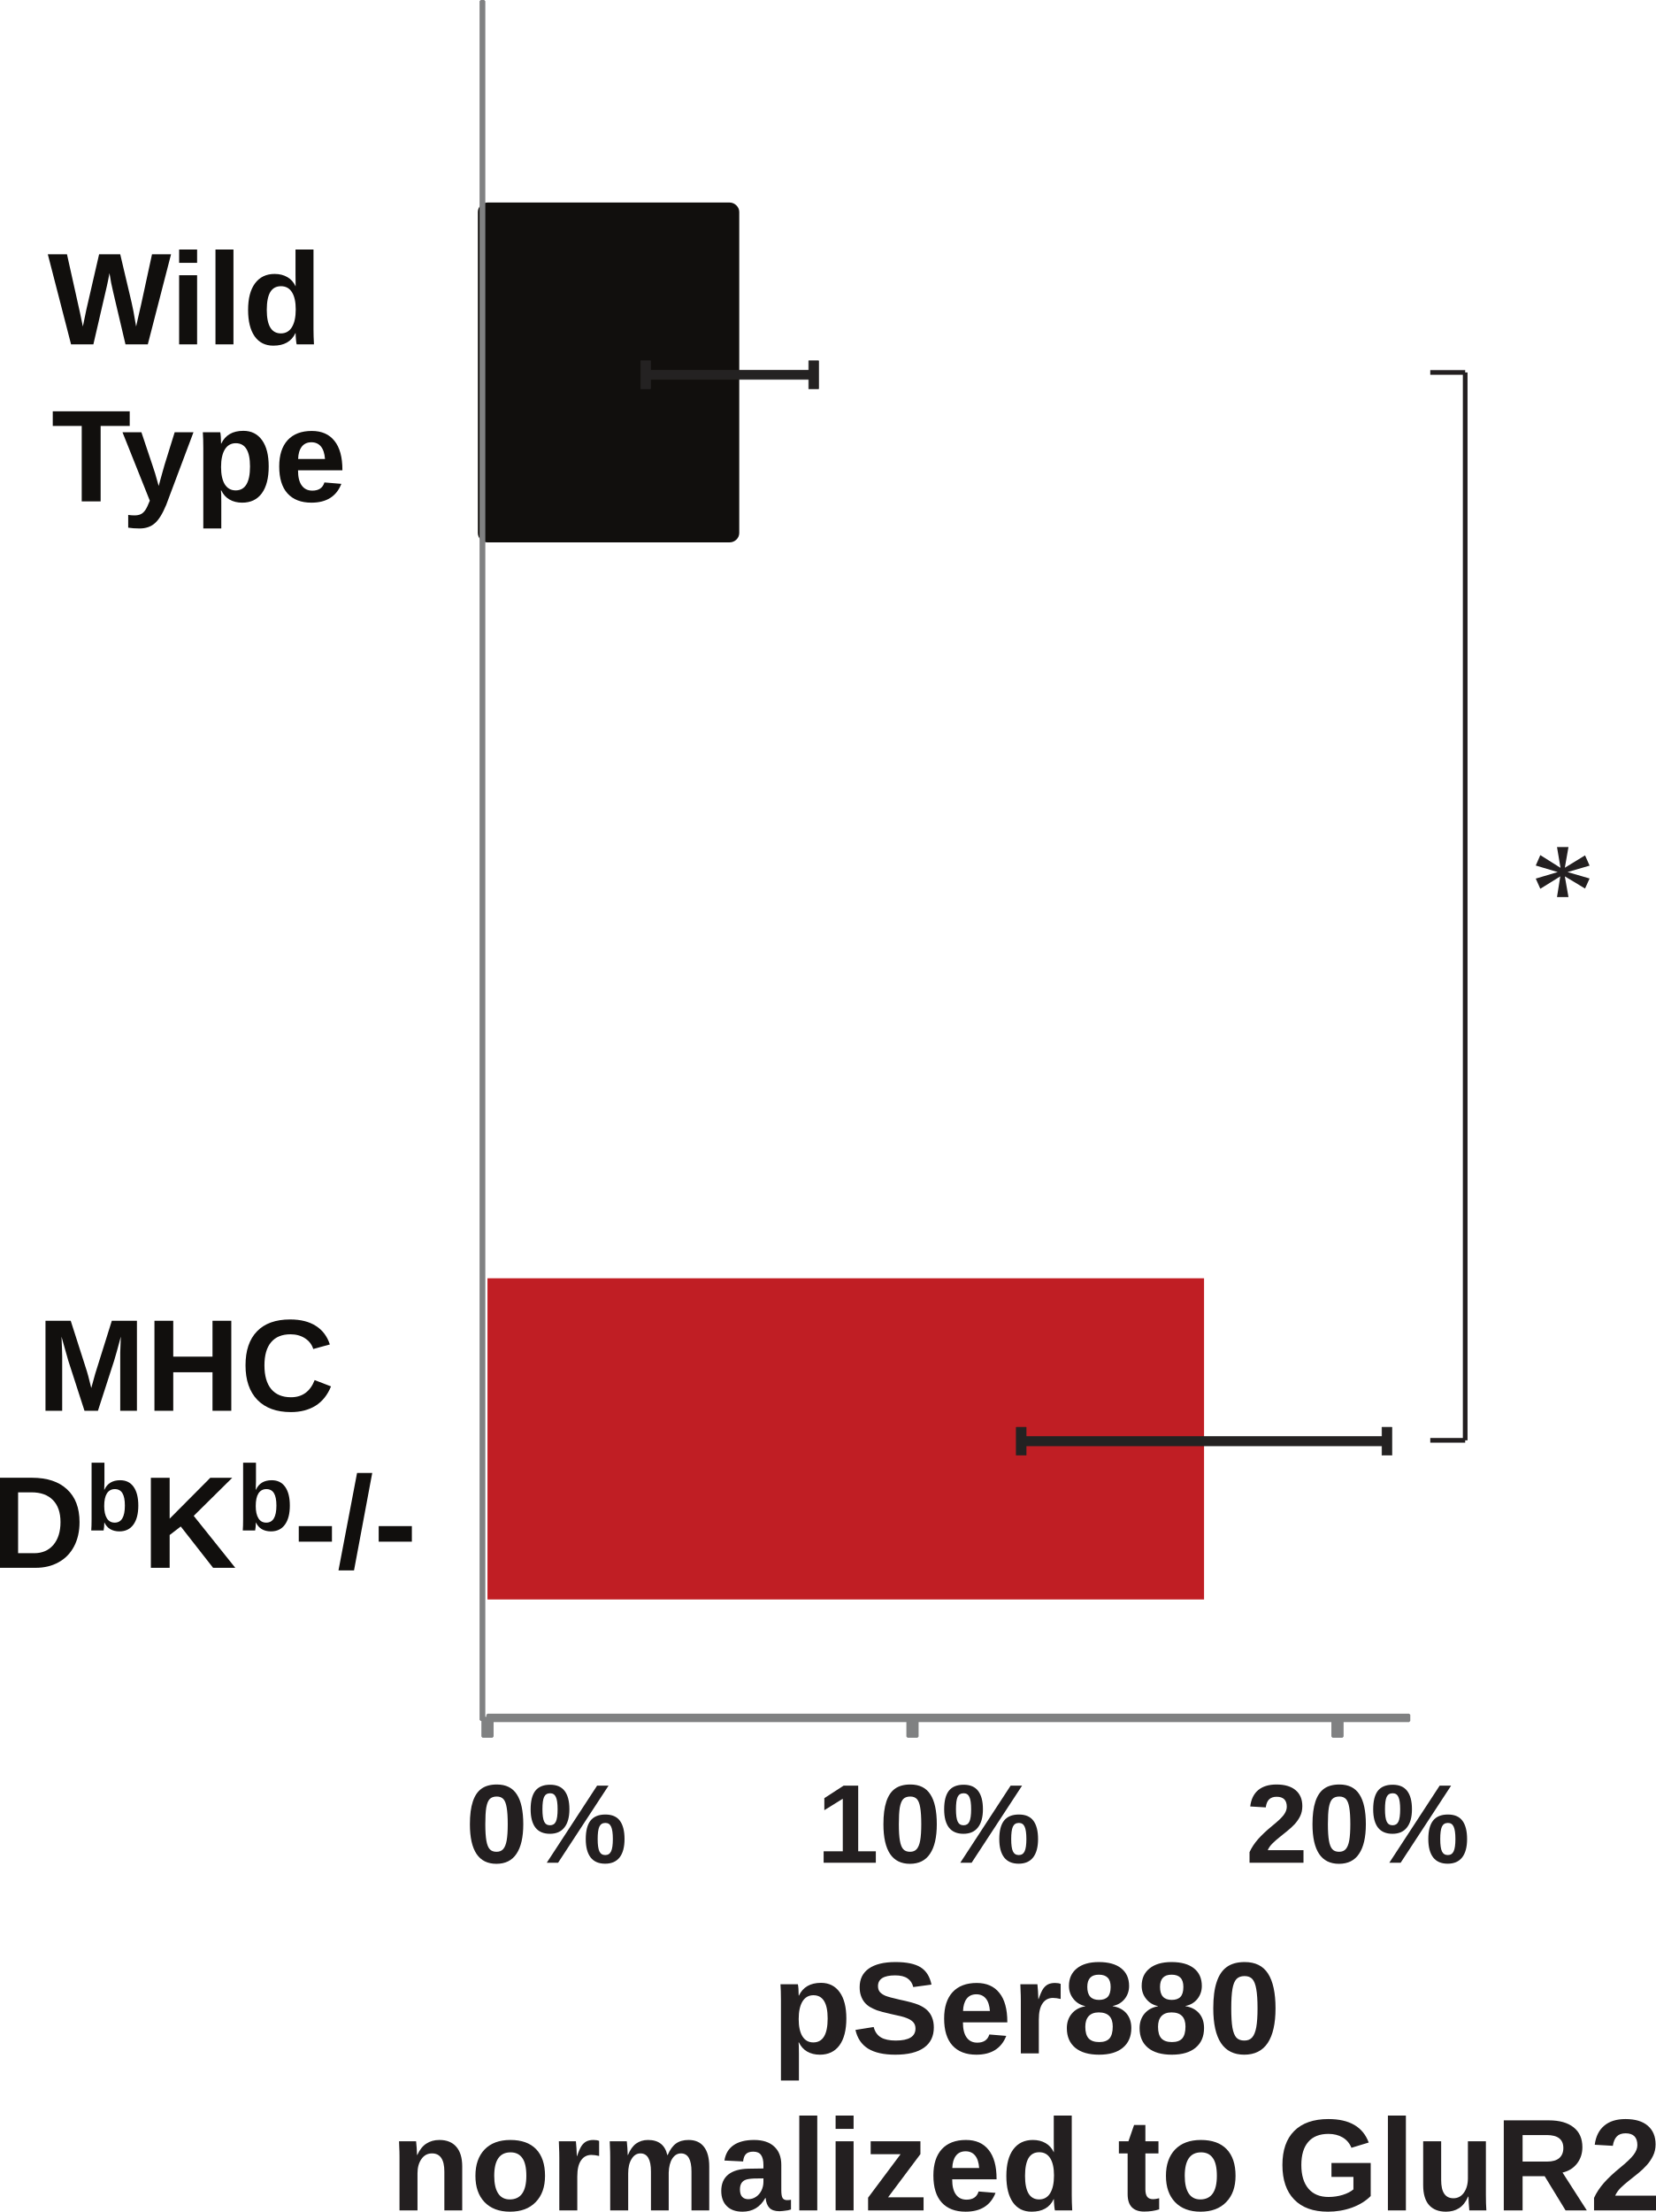
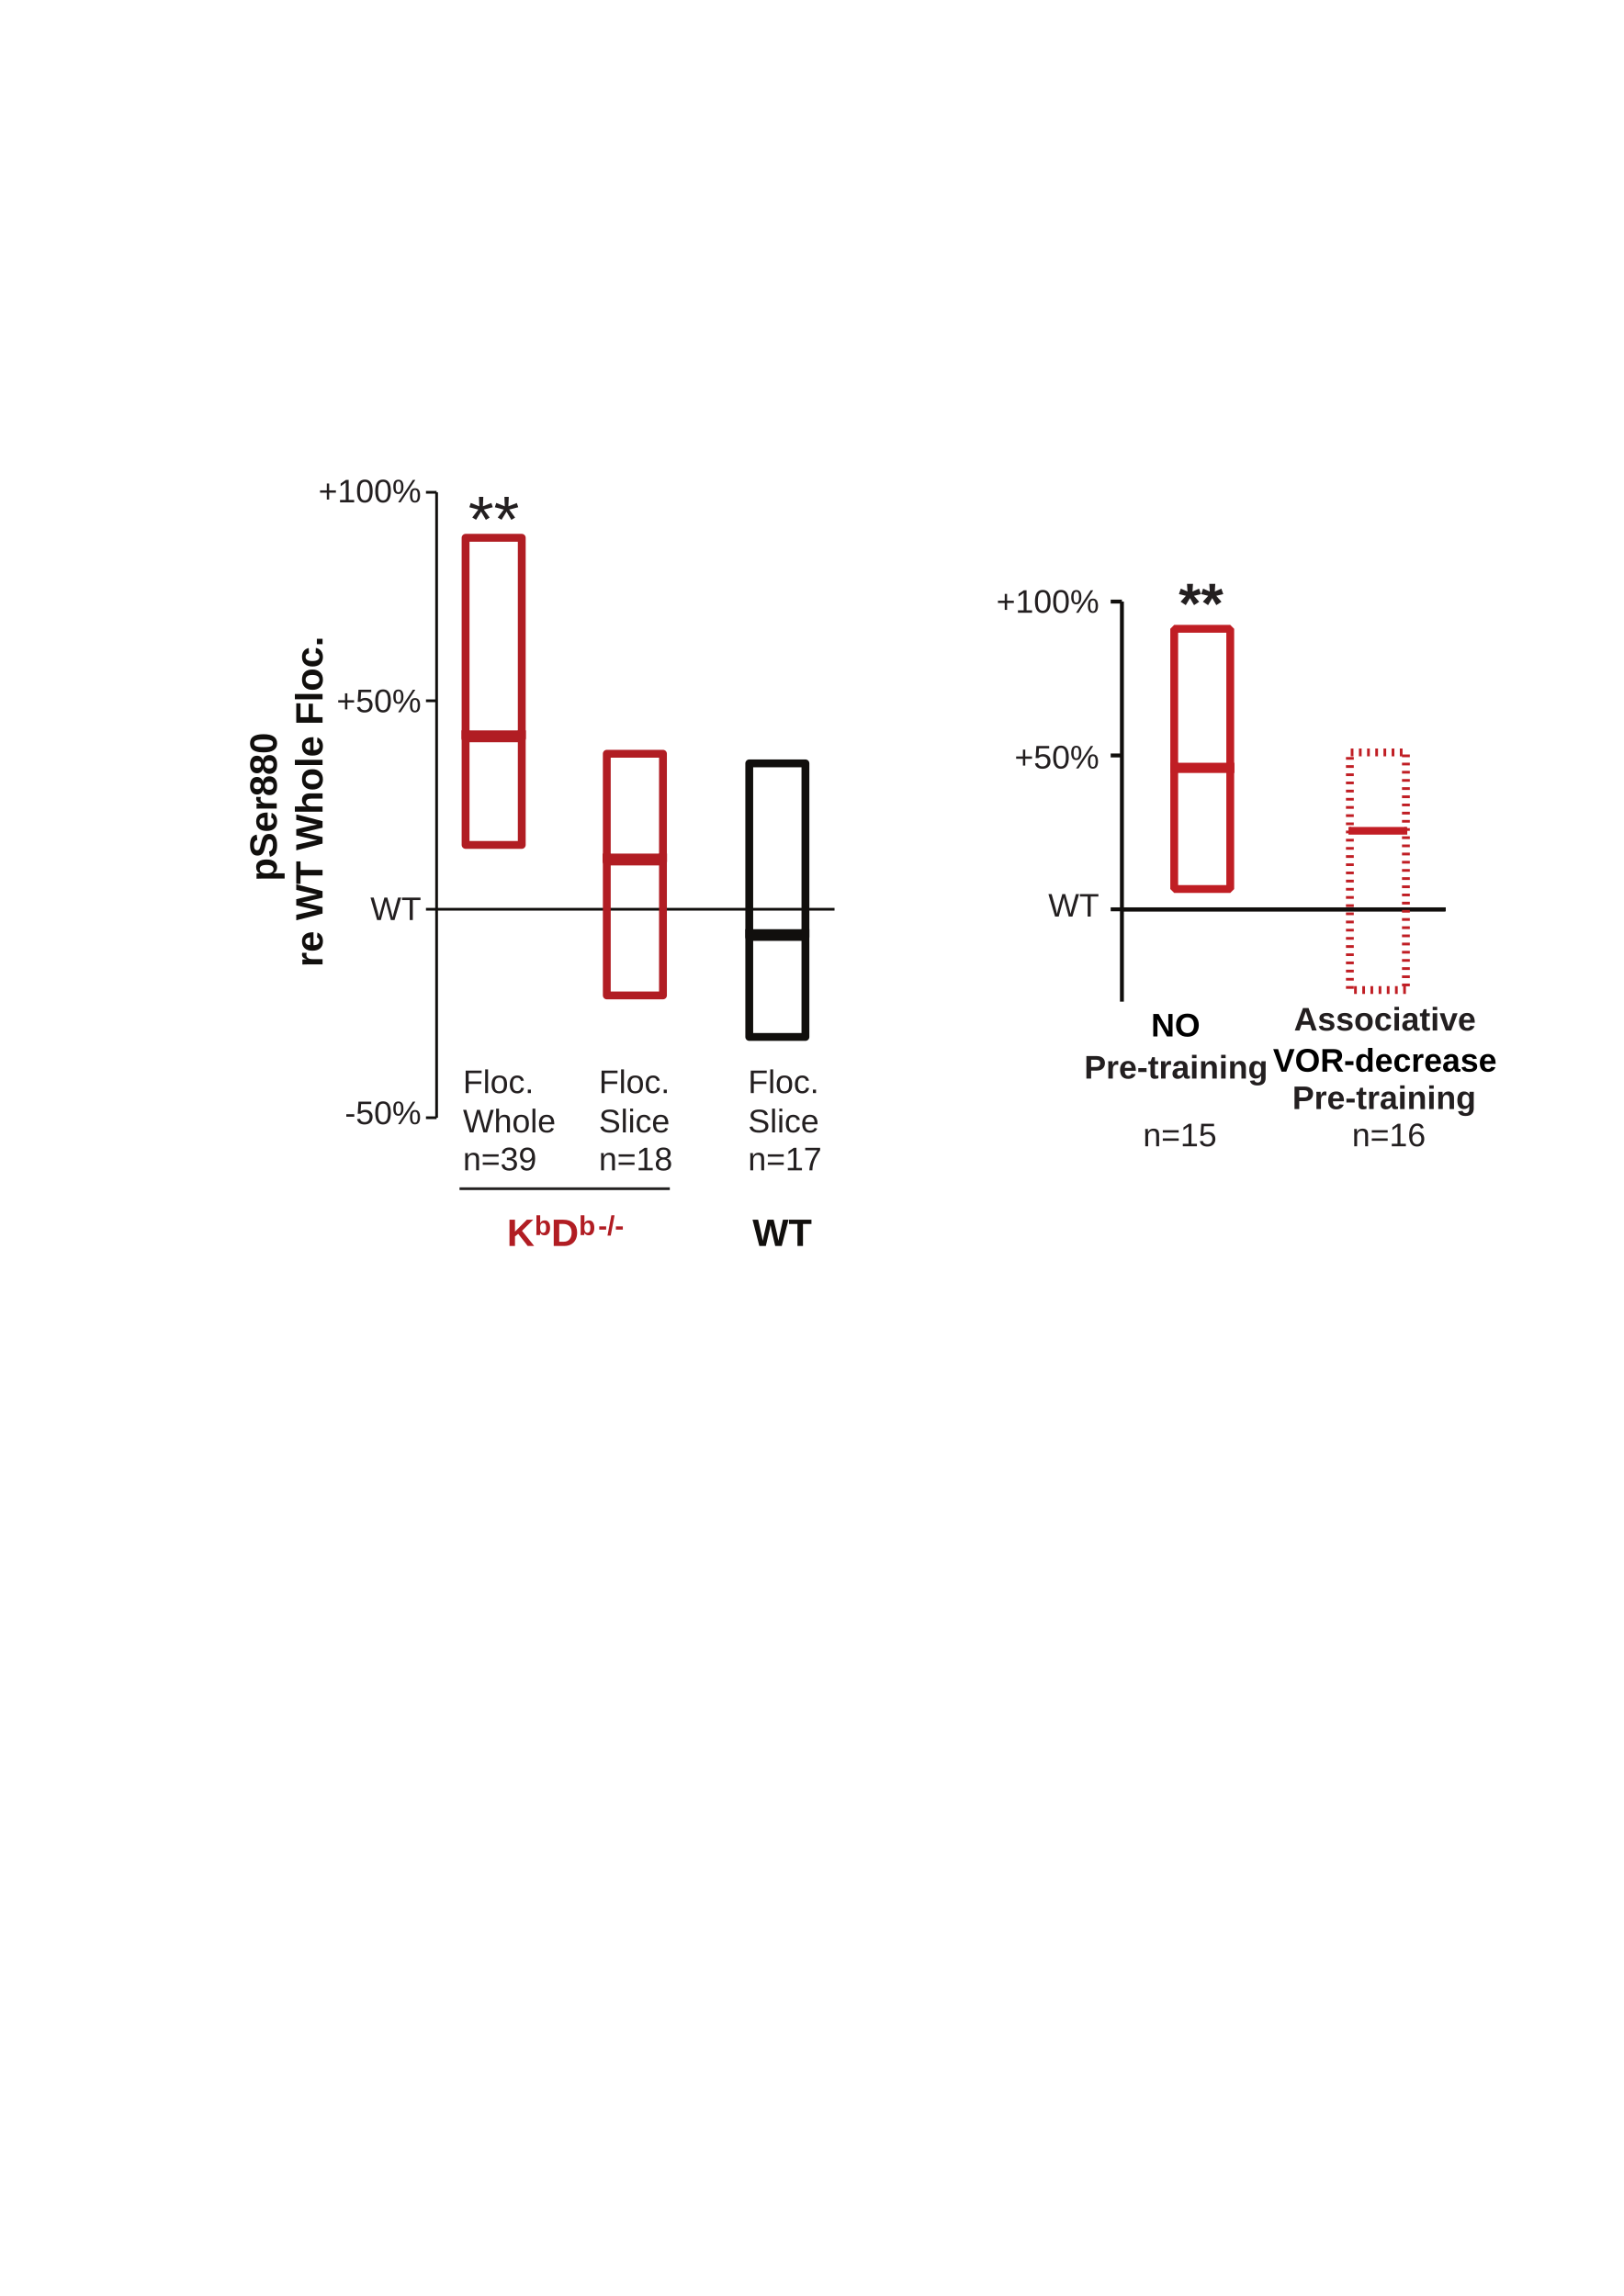
- <svg xmlns="http://www.w3.org/2000/svg" width="221.523" height="295.875" id="svg4439" version="1.1">
-   <defs id="defs4441" />
-   <g id="layer1" transform="translate(-264.2386,-384.4245)">
-     <path d="m 361.855,412.76 -33.057,0 0,43.589 33.057,0 0,-43.589 z" style="fill:#110f0d;fill-opacity:1;fill-rule:evenodd;stroke:none" id="path242" />
-     <path d="m 329.459,413.382 0.661,-0.623 0,42.965 -0.661,-0.623 32.396,0 -0.662,0.623 0,-42.965 0.662,0.623 -32.396,0 z m 32.396,-1.245 c 0.33,0 0.661,0.311 0.661,0.623 l 0,42.965 c 0,0.35 -0.331,0.623 -0.661,0.623 l -32.396,0 c -0.372,0 -0.661,-0.273 -0.661,-0.623 l 0,-42.965 c 0,-0.311 0.289,-0.623 0.661,-0.623 l 32.396,0 z" style="fill:#110f0d;fill-opacity:1;fill-rule:nonzero;stroke:none" id="path244" />
-     <path id="path248" style="fill:none;stroke:#110f0d;stroke-width:1.249;stroke-linecap:butt;stroke-linejoin:bevel;stroke-miterlimit:10;stroke-opacity:1;stroke-dasharray:none" d="m 329.459,413.382 0.661,-0.623 0,42.965 -0.661,-0.623 32.396,0 -0.662,0.623 0,-42.965 0.662,0.623 -32.396,0 z m 32.396,-1.245 c 0.33,0 0.661,0.311 0.661,0.623 l 0,42.965 c 0,0.35 -0.331,0.623 -0.661,0.623 l -32.396,0 c -0.372,0 -0.661,-0.273 -0.661,-0.623 l 0,-42.965 c 0,-0.311 0.289,-0.623 0.661,-0.623 l 32.396,0 z" />
-     <path d="m 373.095,432.686 0,3.736 0,-3.736 z m -22.48,0 0,3.736 0,-3.736 z m 0,1.867 11.24,0 11.24,0 -22.48,0 z" style="fill:#110f0d;fill-opacity:1;fill-rule:nonzero;stroke:none" id="path250" />
-     <path d="m 373.757,436.422 -1.323,0 0,-3.736 1.323,0 0,3.736 z m -22.481,0 -1.32,0 0,-3.736 1.32,0 0,3.736 z m -0.66,-2.491 11.24,0 11.24,0 0,1.245 -11.24,0 -11.24,0 0,-1.245 z" style="fill:#242222;fill-opacity:1;fill-rule:nonzero;stroke:none" id="path252" />
-     <path d="m 373.757,436.422 -1.323,0 0,-3.736 1.323,0 0,3.736 z m -22.481,0 -1.32,0 0,-3.736 1.32,0 0,3.736 z m -0.66,-2.491 11.24,0 11.24,0 0,1.245 -11.24,0 -11.24,0 0,-1.245 z" style="fill:none;stroke:#242222;stroke-width:0.077;stroke-linecap:butt;stroke-linejoin:round;stroke-miterlimit:10;stroke-opacity:1;stroke-dasharray:none" id="path254" />
-     <path d="m 425.325,555.404 -95.868,0 0,42.964 95.868,0 0,-42.964 z" style="fill:#c01e24;fill-opacity:1;fill-rule:evenodd;stroke:none" id="path256" />
-     <path d="m 449.788,575.33 0,3.736 0,-3.736 z m -48.924,0 0,3.736 0,-3.736 z m 0,1.867 24.461,0 24.462,0 -48.924,0 z" style="fill:#110f0d;fill-opacity:1;fill-rule:nonzero;stroke:none" id="path258" />
-     <path d="m 450.45,579.066 -1.323,0 0,-3.736 1.323,0 0,3.736 z m -48.926,0 -1.321,0 0,-3.736 1.321,0 0,3.736 z m -0.66,-2.491 24.461,0 24.462,0 0,1.245 -24.462,0 -24.461,0 0,-1.245 z" style="fill:#242222;fill-opacity:1;fill-rule:nonzero;stroke:none" id="path260" />
-     <path d="m 450.45,579.066 -1.323,0 0,-3.736 1.323,0 0,3.736 z m -48.926,0 -1.321,0 0,-3.736 1.321,0 0,3.736 z m -0.66,-2.491 24.461,0 24.462,0 0,1.245 -24.462,0 -24.461,0 0,-1.245 z" style="fill:none;stroke:#242222;stroke-width:0.077;stroke-linecap:butt;stroke-linejoin:round;stroke-miterlimit:10;stroke-opacity:1;stroke-dasharray:none" id="path262" />
-     <path d="m 329.459,613.798 123.303,0 0,0.816 -123.303,0 0,-0.816 z" style="fill:#808182;fill-opacity:1;fill-rule:nonzero;stroke:#808182;stroke-width:0.312;stroke-linecap:butt;stroke-linejoin:bevel;stroke-miterlimit:10;stroke-opacity:1;stroke-dasharray:none" id="path264" />
-     <path d="m 330.12,616.707 -1.323,0 0,-2.491 1.323,0 0,2.491 z" style="fill:#808182;fill-opacity:1;fill-rule:nonzero;stroke:none" id="path266" />
-     <path d="m 330.12,616.707 -1.323,0 0,-2.493 1.323,0 0,2.493 z" style="fill:none;stroke:#808182;stroke-width:0.312;stroke-linecap:butt;stroke-linejoin:bevel;stroke-miterlimit:10;stroke-opacity:1;stroke-dasharray:none" id="path268" />
-     <path d="m 386.979,616.707 -1.323,0 0,-2.491 1.323,0 0,2.491 z" style="fill:#808182;fill-opacity:1;fill-rule:nonzero;stroke:none" id="path270" />
-     <path d="m 386.979,616.707 -1.323,0 0,-2.493 1.323,0 0,2.493 z" style="fill:none;stroke:#808182;stroke-width:0.312;stroke-linecap:butt;stroke-linejoin:bevel;stroke-miterlimit:10;stroke-opacity:1;stroke-dasharray:none" id="path272" />
-     <path d="m 443.839,616.707 -1.323,0 0,-2.491 1.323,0 0,2.491 z" style="fill:#808182;fill-opacity:1;fill-rule:nonzero;stroke:none" id="path274" />
-     <path d="m 443.839,616.707 -1.323,0 0,-2.493 1.323,0 0,2.493 z" style="fill:none;stroke:#808182;stroke-width:0.312;stroke-linecap:butt;stroke-linejoin:bevel;stroke-miterlimit:10;stroke-opacity:1;stroke-dasharray:none" id="path276" />
-     <text style="font-size:15px" id="text278" x="326.511" y="633.588">
-       <tspan style="font-size:15px;font-variant:normal;font-weight:bold;writing-mode:lr-tb;fill:#231f20;fill-opacity:1;fill-rule:nonzero;stroke:none;font-family:Arial;-inkscape-font-specification:Arial-BoldMT" x="326.511 334.851" y="633.588" id="tspan280">0%</tspan>
-     </text>
-     <text style="font-size:15px" id="text282" x="373.491" y="633.588">
-       <tspan style="font-size:15px;font-variant:normal;font-weight:bold;writing-mode:lr-tb;fill:#231f20;fill-opacity:1;fill-rule:nonzero;stroke:none;font-family:Arial;-inkscape-font-specification:Arial-BoldMT" x="373.491 381.831 390.171" y="633.588" id="tspan284">10%</tspan>
-     </text>
-     <text style="font-size:15px" id="text286" x="430.896" y="633.588">
-       <tspan style="font-size:15px;font-variant:normal;font-weight:bold;writing-mode:lr-tb;fill:#231f20;fill-opacity:1;fill-rule:nonzero;stroke:none;font-family:Arial;-inkscape-font-specification:Arial-BoldMT" x="430.896 439.236 447.576" y="633.588" id="tspan288">20%</tspan>
-     </text>
-     <text style="font-size:15px" id="text290" x="367.499" y="659.086">
-       <tspan style="font-size:17.5px;font-variant:normal;font-weight:bold;writing-mode:lr-tb;fill:#231f20;fill-opacity:1;fill-rule:nonzero;stroke:none;font-family:Arial;-inkscape-font-specification:Arial-BoldMT" x="367.499 378.191 389.864 399.594 406.401 416.131 425.861" y="659.086" id="tspan292">pSer880</tspan>
-     </text>
-     <text style="font-size:15px" id="text294" x="316.469" y="680.086">
-       <tspan style="font-size:17.5px;font-variant:normal;font-weight:bold;writing-mode:lr-tb;fill:#231f20;fill-opacity:1;fill-rule:nonzero;stroke:none;font-family:Arial;-inkscape-font-specification:Arial-BoldMT" x="316.469 327.161 337.854 344.661 360.219 369.949 374.814 379.679 388.429 398.159 408.851 413.716 419.544 430.236 435.101 448.716 453.581 464.274 476.909" y="680.086" id="tspan296">normalized to GluR2</tspan>
-     </text>
-     <path id="path300" style="fill:none;stroke:#231f20;stroke-width:0.625;stroke-linecap:butt;stroke-linejoin:miter;stroke-miterlimit:4;stroke-opacity:1;stroke-dasharray:none" d="m 460.262,434.242 0,142.839" />
-     <path id="path304" style="fill:none;stroke:#231f20;stroke-width:0.625;stroke-linecap:butt;stroke-linejoin:miter;stroke-miterlimit:4;stroke-opacity:1;stroke-dasharray:none" d="m 455.59,434.242 4.671,0" />
-     <path id="path308" style="fill:none;stroke:#231f20;stroke-width:0.625;stroke-linecap:butt;stroke-linejoin:miter;stroke-miterlimit:4;stroke-opacity:1;stroke-dasharray:none" d="m 455.59,577.081 4.671,0" />
-     <text style="font-size:15px" id="text310" x="468.984" y="511.023">
-       <tspan style="font-size:17.5px;font-variant:normal;font-weight:normal;writing-mode:lr-tb;fill:#231f20;fill-opacity:1;fill-rule:nonzero;stroke:none;font-family:SimSun;-inkscape-font-specification:SimSun" x="468.984" y="511.023" id="tspan312">*</tspan>
-     </text>
-     <text style="font-size:15px" id="text648" x="270.621" y="430.488">
-       <tspan style="font-size:17.5px;font-variant:normal;font-weight:bold;writing-mode:lr-tb;fill:#110f0d;fill-opacity:1;fill-rule:nonzero;stroke:none;font-family:Arial;-inkscape-font-specification:Arial-BoldMT" x="270.621 287.141 292.006 296.871 307.564" y="430.488" id="tspan650">Wild</tspan>
-     </text>
-     <text style="font-size:15px" id="text652" x="271.094" y="451.488">
-       <tspan style="font-size:17.5px;font-variant:normal;font-weight:bold;writing-mode:lr-tb;fill:#110f0d;fill-opacity:1;fill-rule:nonzero;stroke:none;font-family:Arial;-inkscape-font-specification:Arial-BoldMT" x="271.094 281.786 291.516 302.209" y="451.488" id="tspan654">Type</tspan>
-     </text>
-     <text style="font-size:15px" id="text656" x="269.151" y="573.131">
-       <tspan style="font-size:17.5px;font-variant:normal;font-weight:bold;writing-mode:lr-tb;fill:#110f0d;fill-opacity:1;fill-rule:nonzero;stroke:none;font-family:Arial;-inkscape-font-specification:Arial-BoldMT" x="269.151 283.729 296.364 308.999" y="573.131" id="tspan658">MHC</tspan>
-     </text>
-     <text style="font-size:15px" id="text660" x="262.974" y="594.131">
-       <tspan style="font-size:17.5px;font-variant:normal;font-weight:bold;writing-mode:lr-tb;fill:#110f0d;fill-opacity:1;fill-rule:nonzero;stroke:none;font-family:Arial;-inkscape-font-specification:Arial-BoldMT" x="262.974" y="594.131" id="tspan662">D</tspan>
-     </text>
-     <text style="font-size:15px" id="text664" x="275.616" y="589.137">
-       <tspan style="font-size:12.5px;font-variant:normal;font-weight:bold;writing-mode:lr-tb;fill:#110f0d;fill-opacity:1;fill-rule:nonzero;stroke:none;font-family:Arial;-inkscape-font-specification:Arial-BoldMT" x="275.616" y="589.137" id="tspan666">b</tspan>
-     </text>
-     <text style="font-size:15px" id="text668" x="283.251" y="594.137">
-       <tspan style="font-size:17.5px;font-variant:normal;font-weight:bold;writing-mode:lr-tb;fill:#110f0d;fill-opacity:1;fill-rule:nonzero;stroke:none;font-family:Arial;-inkscape-font-specification:Arial-BoldMT" x="283.251" y="594.137" id="tspan670">K</tspan>
-     </text>
-     <text style="font-size:15px" id="text672" x="295.889" y="589.137">
-       <tspan style="font-size:12.5px;font-variant:normal;font-weight:bold;writing-mode:lr-tb;fill:#110f0d;fill-opacity:1;fill-rule:nonzero;stroke:none;font-family:Arial;-inkscape-font-specification:Arial-BoldMT" x="295.889" y="589.137" id="tspan674">b</tspan>
-     </text>
-     <text style="font-size:15px" id="text676" x="303.525" y="594.137">
-       <tspan style="font-size:17.5px;font-variant:normal;font-weight:bold;writing-mode:lr-tb;fill:#110f0d;fill-opacity:1;fill-rule:nonzero;stroke:none;font-family:Arial;-inkscape-font-specification:Arial-BoldMT" x="303.525 309.352 314.217" y="594.137" id="tspan678">-/-</tspan>
-     </text>
-     <path d="m 328.553,384.581 0.459,0 0,229.884 -0.459,0 0,-229.884 z" style="fill:#808182;fill-opacity:1;fill-rule:nonzero;stroke:#808182;stroke-width:0.312;stroke-linecap:butt;stroke-linejoin:bevel;stroke-miterlimit:10;stroke-opacity:1;stroke-dasharray:none" id="path680" />
+ <svg xmlns="http://www.w3.org/2000/svg" width="744.094" height="1052.362" id="svg2" version="1.1">
+   <defs id="defs4">
+     <clipPath clipPathUnits="userSpaceOnUse" id="clipPath1002">
+       <path d="M 0,792 612,792 612,0 0,0 0,792 z" id="path1004" />
+     </clipPath>
+     <clipPath clipPathUnits="userSpaceOnUse" id="clipPath1008">
+       <path d="M 0,0 612,0 612,792 0,792 0,0 z" id="path1010" />
+     </clipPath>
+     <clipPath clipPathUnits="userSpaceOnUse" id="clipPath974">
+       <path d="M 0,0 612,0 612,792 0,792 0,0 z" id="path976" />
+     </clipPath>
+     <clipPath clipPathUnits="userSpaceOnUse" id="clipPath918">
+       <path d="M 0,792 612,792 612,0 0,0 0,792 z" id="path920" />
+     </clipPath>
+     <clipPath clipPathUnits="userSpaceOnUse" id="clipPath924">
+       <path d="M 0,0 612,0 612,792 0,792 0,0 z" id="path926" />
+     </clipPath>
+     <clipPath clipPathUnits="userSpaceOnUse" id="clipPath1820">
+       <path d="M 0,0 660,0 660,792 0,792 0,0 z" id="path1822" />
+     </clipPath>
+     <clipPath clipPathUnits="userSpaceOnUse" id="clipPath1766">
+       <path d="M 0,792 660,792 660,0 0,0 0,792 z" id="path1768" />
+     </clipPath>
+     <clipPath clipPathUnits="userSpaceOnUse" id="clipPath1772">
+       <path d="M 0,0 660,0 660,792 0,792 0,0 z" id="path1774" />
+     </clipPath>
+   </defs>
+   <g id="layer1">
+     <text transform="matrix(0,-0.9999964,1.000004,0,0,0)" id="text26" x="-403.91" y="126.817" style="font-size:15px">
+       <tspan style="font-size:17.5px;font-variant:normal;font-weight:bold;writing-mode:lr-tb;fill:#110f0d;fill-opacity:1;fill-rule:nonzero;stroke:none;font-family:Arial;-inkscape-font-specification:Arial-BoldMT" x="-403.91 -393.217 -381.545 -371.815 -365.007 -355.277 -345.547" y="126.817" id="tspan28">pSer880</tspan>
+     </text>
+     <text transform="matrix(0,-0.9999964,1.000004,0,0,0)" id="text30" x="-443.25" y="147.817" style="font-size:15px">
+       <tspan style="font-size:17.5px;font-variant:normal;font-weight:bold;writing-mode:lr-tb;fill:#110f0d;fill-opacity:1;fill-rule:nonzero;stroke:none;font-family:Arial;-inkscape-font-specification:Arial-BoldMT" x="-443.25 -436.442 -426.712 -421.847 -405.327 -394.635 -389.77 -373.25 -362.557 -351.865 -346.999 -337.269 -332.404 -321.712 -316.847 -306.154 -296.424" y="147.817" id="tspan32">re WT Whole Floc.</tspan>
+     </text>
+     <text style="font-size:15px" id="text34" x="214.611" y="248.38">
+       <tspan style="font-size:30px;font-variant:normal;font-weight:normal;writing-mode:lr-tb;fill:#231f20;fill-opacity:1;fill-rule:nonzero;stroke:none;font-family:Arial;-inkscape-font-specification:ArialMT" x="214.611 226.281" y="248.38" id="tspan36">**</tspan>
+     </text>
+     <g transform="matrix(1.25,0,0,-1.25,-325.6856,1069.077)" id="g914">
+       <g id="g916" clip-path="url(#clipPath918)">
+         <g id="g922" clip-path="url(#clipPath924)">
+           <g id="g928" transform="translate(420.6133,521.8594)">
+             <path d="M 0,0 145.888,0" style="fill:none;stroke:#110f0d;stroke-width:1;stroke-linecap:butt;stroke-linejoin:miter;stroke-miterlimit:10;stroke-opacity:1;stroke-dasharray:none" id="path930" />
+           </g>
+           <g id="g932" transform="translate(420.6133,445.415)">
+             <path d="M 0,0 0,229.332" style="fill:none;stroke:#110f0d;stroke-width:1;stroke-linecap:butt;stroke-linejoin:miter;stroke-miterlimit:10;stroke-opacity:1;stroke-dasharray:none" id="path934" />
+           </g>
+           <g id="g936" transform="translate(416.7148,445.415)">
+             <path d="M 0,0 3.898,0" style="fill:none;stroke:#110f0d;stroke-width:1;stroke-linecap:butt;stroke-linejoin:miter;stroke-miterlimit:10;stroke-opacity:1;stroke-dasharray:none" id="path938" />
+           </g>
+           <g id="g940" transform="translate(416.7148,598.3032)">
+             <path d="M 0,0 3.898,0" style="fill:none;stroke:#110f0d;stroke-width:1;stroke-linecap:butt;stroke-linejoin:miter;stroke-miterlimit:10;stroke-opacity:1;stroke-dasharray:none" id="path942" />
+           </g>
+           <g id="g944" transform="translate(416.7148,674.7471)">
+             <path d="M 0,0 3.898,0" style="fill:none;stroke:#110f0d;stroke-width:1;stroke-linecap:butt;stroke-linejoin:miter;stroke-miterlimit:10;stroke-opacity:1;stroke-dasharray:none" id="path946" />
+           </g>
+           <g id="g948" transform="translate(416.7148,521.8594)">
+             <path d="M 0,0 3.898,0" style="fill:none;stroke:#110f0d;stroke-width:1;stroke-linecap:butt;stroke-linejoin:miter;stroke-miterlimit:10;stroke-opacity:1;stroke-dasharray:none" id="path950" />
+           </g>
+           <g id="g952" transform="translate(431.2373,587.4419)">
+             <path d="m 0,0 0,-2.848 20.597,0 0,2.848" style="fill:#b11d23;fill-opacity:1;fill-rule:nonzero;stroke:#b11d23;stroke-width:3;stroke-linecap:butt;stroke-linejoin:round;stroke-miterlimit:10;stroke-opacity:1;stroke-dasharray:none" id="path954" />
+           </g>
+           <path d="m 451.834,545.453 -20.597,0 0,112.616 20.597,0 0,-112.616 z" style="fill:none;stroke:#b11d23;stroke-width:2.875;stroke-linecap:butt;stroke-linejoin:round;stroke-miterlimit:10;stroke-opacity:1;stroke-dasharray:none" id="path956" />
+           <g id="g958" transform="translate(482.9854,542.2705)">
+             <path d="m 0,0 0,-2.849 20.598,0 0,2.849" style="fill:#b11d23;fill-opacity:1;fill-rule:nonzero;stroke:#b11d23;stroke-width:3;stroke-linecap:butt;stroke-linejoin:round;stroke-miterlimit:10;stroke-opacity:1;stroke-dasharray:none" id="path960" />
+           </g>
+           <path d="m 503.604,490.268 -20.596,0 0,88.612 20.596,0 0,-88.612 z" style="fill:none;stroke:#b11d23;stroke-width:2.875;stroke-linecap:butt;stroke-linejoin:round;stroke-miterlimit:10;stroke-opacity:1;stroke-dasharray:none" id="path962" />
+           <g id="g964" transform="translate(535.2373,514.5469)">
+             <path d="m 0,0 0,-2.849 20.597,0 0,2.849" style="fill:#110f0d;fill-opacity:1;fill-rule:nonzero;stroke:#110f0d;stroke-width:2.875;stroke-linecap:butt;stroke-linejoin:round;stroke-miterlimit:10;stroke-opacity:1;stroke-dasharray:none" id="path966" />
+           </g>
+           <path d="m 555.834,475.042 -20.597,0 0,100.308 20.597,0 0,-100.308 z" style="fill:none;stroke:#110f0d;stroke-width:2.875;stroke-linecap:butt;stroke-linejoin:round;stroke-miterlimit:10;stroke-opacity:1;stroke-dasharray:none" id="path968" />
+         </g>
+       </g>
+     </g>
+     <g transform="matrix(1.25,0,0,-1.25,-325.6856,1069.077)" id="g970">
+       <g id="g972" clip-path="url(#clipPath974)">
+         <text transform="matrix(1,0,0,-1,446.3965,398.3931)" id="text978">
+           <tspan style="font-size:14px;font-variant:normal;font-weight:bold;writing-mode:lr-tb;fill:#b11d23;fill-opacity:1;fill-rule:nonzero;stroke:none;font-family:Arial;-inkscape-font-specification:Arial-BoldMT" x="0" y="0" id="tspan980">K</tspan>
+         </text>
+         <text transform="matrix(1,0,0,-1,456.5117,402.3931)" id="text982">
+           <tspan style="font-size:10px;font-variant:normal;font-weight:bold;writing-mode:lr-tb;fill:#b11d23;fill-opacity:1;fill-rule:nonzero;stroke:none;font-family:Arial;-inkscape-font-specification:Arial-BoldMT" x="0" y="0" id="tspan984">b</tspan>
+         </text>
+         <text transform="matrix(1,0,0,-1,462.6211,398.3931)" id="text986">
+           <tspan style="font-size:14px;font-variant:normal;font-weight:bold;writing-mode:lr-tb;fill:#b11d23;fill-opacity:1;fill-rule:nonzero;stroke:none;font-family:Arial;-inkscape-font-specification:Arial-BoldMT" x="0" y="0" id="tspan988">D</tspan>
+         </text>
+         <text transform="matrix(1,0,0,-1,472.7305,402.3931)" id="text990">
+           <tspan style="font-size:10px;font-variant:normal;font-weight:bold;writing-mode:lr-tb;fill:#b11d23;fill-opacity:1;fill-rule:nonzero;stroke:none;font-family:Arial;-inkscape-font-specification:Arial-BoldMT" x="0" y="0" id="tspan992">b</tspan>
+         </text>
+         <text transform="matrix(1,0,0,-1,479.8405,402.3931)" id="text994">
+           <tspan style="font-size:10px;font-variant:normal;font-weight:bold;writing-mode:lr-tb;fill:#b11d23;fill-opacity:1;fill-rule:nonzero;stroke:none;font-family:Arial;-inkscape-font-specification:Arial-BoldMT" x="0 3.33 6.11" y="0" id="tspan996">-/-</tspan>
+         </text>
+       </g>
+     </g>
+     <g transform="matrix(1.25,0,0,-1.25,-325.6856,1069.077)" id="g998">
+       <g id="g1000" clip-path="url(#clipPath1002)">
+         <g id="g1006" clip-path="url(#clipPath1008)">
+           <g id="g1012" transform="translate(429.0137,419.3911)">
+             <path d="M 0,0 77.099,0" style="fill:none;stroke:#242222;stroke-width:1;stroke-linecap:butt;stroke-linejoin:miter;stroke-miterlimit:4;stroke-opacity:1;stroke-dasharray:none" id="path1014" />
+           </g>
+         </g>
+       </g>
+     </g>
+     <text style="font-size:15px" id="text1024" x="344.85" y="571.087">
+       <tspan style="font-size:17.5px;font-variant:normal;font-weight:bold;writing-mode:lr-tb;fill:#110f0d;fill-opacity:1;fill-rule:nonzero;stroke:none;font-family:Arial;-inkscape-font-specification:Arial-BoldMT" x="344.85 361.37" y="571.087" id="tspan1026">WT</tspan>
+     </text>
+     <text style="font-size:15px" id="text1028" x="212.166" y="501.022">
+       <tspan style="font-size:15px;font-variant:normal;font-weight:normal;writing-mode:lr-tb;fill:#231f20;fill-opacity:1;fill-rule:nonzero;stroke:none;font-family:Arial;-inkscape-font-specification:ArialMT" x="212.166 221.331 224.661 233.001 240.501" y="501.022" id="tspan1030">Floc.</tspan>
+     </text>
+     <text style="font-size:15px" id="text1032" x="212.166" y="519.022">
+       <tspan style="font-size:15px;font-variant:normal;font-weight:normal;writing-mode:lr-tb;fill:#231f20;fill-opacity:1;fill-rule:nonzero;stroke:none;font-family:Arial;-inkscape-font-specification:ArialMT" x="212.166 226.326 234.666 243.006 246.336" y="519.022" id="tspan1034">Whole</tspan>
+     </text>
+     <text style="font-size:15px" id="text1036" x="274.446" y="501.022">
+       <tspan style="font-size:15px;font-variant:normal;font-weight:normal;writing-mode:lr-tb;fill:#231f20;fill-opacity:1;fill-rule:nonzero;stroke:none;font-family:Arial;-inkscape-font-specification:ArialMT" x="274.446 283.611 286.941 295.281 302.781" y="501.022" id="tspan1038">Floc.</tspan>
+     </text>
+     <text style="font-size:15px" id="text1040" x="274.446" y="519.022">
+       <tspan style="font-size:15px;font-variant:normal;font-weight:normal;writing-mode:lr-tb;fill:#231f20;fill-opacity:1;fill-rule:nonzero;stroke:none;font-family:Arial;-inkscape-font-specification:ArialMT" x="274.446 284.451 287.781 291.111 298.611" y="519.022" id="tspan1042">Slice</tspan>
+     </text>
+     <text style="font-size:15px" id="text1044" x="342.816" y="501.022">
+       <tspan style="font-size:15px;font-variant:normal;font-weight:normal;writing-mode:lr-tb;fill:#231f20;fill-opacity:1;fill-rule:nonzero;stroke:none;font-family:Arial;-inkscape-font-specification:ArialMT" x="342.816 351.981 355.311 363.651 371.151" y="501.022" id="tspan1046">Floc.</tspan>
+     </text>
+     <text style="font-size:15px" id="text1048" x="342.816" y="519.022">
+       <tspan style="font-size:15px;font-variant:normal;font-weight:normal;writing-mode:lr-tb;fill:#231f20;fill-opacity:1;fill-rule:nonzero;stroke:none;font-family:Arial;-inkscape-font-specification:ArialMT" x="342.816 352.821 356.151 359.481 366.981" y="519.022" id="tspan1050">Slice</tspan>
+     </text>
+     <text style="font-size:15px" id="text1052" x="212.151" y="536.422">
+       <tspan style="font-size:15px;font-variant:normal;font-weight:normal;writing-mode:lr-tb;fill:#231f20;fill-opacity:1;fill-rule:nonzero;stroke:none;font-family:Arial;-inkscape-font-specification:ArialMT" x="212.151 220.491 229.251 237.591" y="536.422" id="tspan1054">n=39</tspan>
+     </text>
+     <text style="font-size:15px" id="text1056" x="274.431" y="536.422">
+       <tspan style="font-size:15px;font-variant:normal;font-weight:normal;writing-mode:lr-tb;fill:#231f20;fill-opacity:1;fill-rule:nonzero;stroke:none;font-family:Arial;-inkscape-font-specification:ArialMT" x="274.431 282.771 291.531 299.871" y="536.422" id="tspan1058">n=18</tspan>
+     </text>
+     <text style="font-size:15px" id="text1060" x="342.801" y="536.422">
+       <tspan style="font-size:15px;font-variant:normal;font-weight:normal;writing-mode:lr-tb;fill:#231f20;fill-opacity:1;fill-rule:nonzero;stroke:none;font-family:Arial;-inkscape-font-specification:ArialMT" x="342.801 351.141 359.901 368.241" y="536.422" id="tspan1062">n=17</tspan>
+     </text>
+     <text style="font-size:15px" id="text1064" x="145.926" y="230.272">
+       <tspan style="font-size:15px;font-variant:normal;font-weight:normal;writing-mode:lr-tb;fill:#231f20;fill-opacity:1;fill-rule:nonzero;stroke:none;font-family:Arial;-inkscape-font-specification:ArialMT" x="145.926 154.686 163.026 171.366 179.706" y="230.272" id="tspan1066">+100%</tspan>
+     </text>
+     <text style="font-size:15px" id="text1068" x="154.266" y="326.452">
+       <tspan style="font-size:15px;font-variant:normal;font-weight:normal;writing-mode:lr-tb;fill:#231f20;fill-opacity:1;fill-rule:nonzero;stroke:none;font-family:Arial;-inkscape-font-specification:ArialMT" x="154.266 163.026 171.366 179.706" y="326.452" id="tspan1070">+50%</tspan>
+     </text>
+     <text style="font-size:15px" id="text1072" x="169.731" y="421.717">
+       <tspan style="font-size:15px;font-variant:normal;font-weight:normal;writing-mode:lr-tb;fill:#231f20;fill-opacity:1;fill-rule:nonzero;stroke:none;font-family:Arial;-inkscape-font-specification:ArialMT" x="169.731 183.891" y="421.717" id="tspan1074">WT</tspan>
+     </text>
+     <text style="font-size:15px" id="text1076" x="158.031" y="515.257">
+       <tspan style="font-size:15px;font-variant:normal;font-weight:normal;writing-mode:lr-tb;fill:#231f20;fill-opacity:1;fill-rule:nonzero;stroke:none;font-family:Arial;-inkscape-font-specification:ArialMT" x="158.031 163.026 171.366 179.706" y="515.257" id="tspan1078">-50%</tspan>
+     </text>
+     <g transform="matrix(1.25,0,0,-1.25,-125.0548,1211.406)" id="g1762">
+       <g id="g1764" clip-path="url(#clipPath1766)">
+         <g id="g1770" clip-path="url(#clipPath1772)">
+           <g id="g1776" transform="translate(511.3574,635.6968)">
+             <path d="M 0,0 118.619,0" style="fill:none;stroke:#110f0d;stroke-width:1.438;stroke-linecap:butt;stroke-linejoin:miter;stroke-miterlimit:10;stroke-opacity:1;stroke-dasharray:none" id="path1778" />
+           </g>
+           <g id="g1780" transform="translate(511.3574,601.8447)">
+             <path d="M 0,0 0,146.695" style="fill:none;stroke:#110f0d;stroke-width:1.438;stroke-linecap:butt;stroke-linejoin:miter;stroke-miterlimit:10;stroke-opacity:1;stroke-dasharray:none" id="path1782" />
+           </g>
+           <g id="g1784" transform="translate(507.2393,692.1187)">
+             <path d="M 0,0 4.118,0" style="fill:none;stroke:#110f0d;stroke-width:1.438;stroke-linecap:butt;stroke-linejoin:miter;stroke-miterlimit:10;stroke-opacity:1;stroke-dasharray:none" id="path1786" />
+           </g>
+           <g id="g1788" transform="translate(507.2393,748.5396)">
+             <path d="M 0,0 4.118,0" style="fill:none;stroke:#110f0d;stroke-width:1.438;stroke-linecap:butt;stroke-linejoin:miter;stroke-miterlimit:10;stroke-opacity:1;stroke-dasharray:none" id="path1790" />
+           </g>
+           <g id="g1792" transform="translate(507.2393,635.6968)">
+             <path d="M 0,0 4.118,0" style="fill:none;stroke:#110f0d;stroke-width:1.438;stroke-linecap:butt;stroke-linejoin:miter;stroke-miterlimit:10;stroke-opacity:1;stroke-dasharray:none" id="path1794" />
+           </g>
+           <g id="g1796" transform="translate(511.3574,635.6899)">
+             <path d="M 0,0 118.619,0" style="fill:none;stroke:#110f0d;stroke-width:1.438;stroke-linecap:butt;stroke-linejoin:miter;stroke-miterlimit:10;stroke-opacity:1;stroke-dasharray:none" id="path1798" />
+           </g>
+           <g id="g1800" transform="translate(511.3574,635.6899)">
+             <path d="M 0,0 118.619,0" style="fill:none;stroke:#110f0d;stroke-width:1.438;stroke-linecap:butt;stroke-linejoin:miter;stroke-miterlimit:10;stroke-opacity:1;stroke-dasharray:none" id="path1802" />
+           </g>
+           <g id="g1804" transform="translate(530.6201,689.439)">
+             <path d="m 0,0 0,-2.307 20.544,0 0,2.307" style="fill:#c01e24;fill-opacity:1;fill-rule:nonzero;stroke:#c01e24;stroke-width:2.875;stroke-linecap:butt;stroke-linejoin:miter;stroke-miterlimit:4;stroke-opacity:1;stroke-dasharray:none" id="path1806" />
+           </g>
+           <path d="m 551.072,643.136 -20.545,0 0,95.419 20.545,0 0,-95.419 z" style="fill:none;stroke:#c01e24;stroke-width:2.875;stroke-linecap:butt;stroke-linejoin:bevel;stroke-miterlimit:10;stroke-opacity:1;stroke-dasharray:none" id="path1808" />
+           <g id="g1810" transform="translate(594.9268,665.8921)">
+             <path d="m 0,0 0,-2.307 20.546,0 0,2.307" style="fill:#c21e25;fill-opacity:1;fill-rule:nonzero;stroke:#c21e25;stroke-width:1;stroke-linecap:butt;stroke-linejoin:miter;stroke-miterlimit:4;stroke-opacity:1;stroke-dasharray:none" id="path1812" />
+           </g>
+           <path d="m 615.473,606.1 -20.546,0 0,87.14 20.546,0 0,-87.14 z" style="fill:none;stroke:#c01e24;stroke-width:2.875;stroke-linecap:butt;stroke-linejoin:bevel;stroke-miterlimit:10;stroke-opacity:1;stroke-dasharray:1, 2;stroke-dashoffset:0" id="path1814" />
+         </g>
+       </g>
+     </g>
+     <text id="text1824" x="456.593" y="280.858" style="font-size:15px">
+       <tspan style="font-size:15px;font-variant:normal;font-weight:normal;writing-mode:lr-tb;fill:#231f20;fill-opacity:1;fill-rule:nonzero;stroke:none;font-family:Arial;-inkscape-font-specification:ArialMT" x="456.593 465.353 473.693 482.033 490.373" y="280.858" id="tspan1826">+100%</tspan>
+     </text>
+     <text id="text1828" x="464.933" y="352.228" style="font-size:15px">
+       <tspan style="font-size:15px;font-variant:normal;font-weight:normal;writing-mode:lr-tb;fill:#231f20;fill-opacity:1;fill-rule:nonzero;stroke:none;font-family:Arial;-inkscape-font-specification:ArialMT" x="464.933 473.693 482.033 490.373" y="352.228" id="tspan1830">+50%</tspan>
+     </text>
+     <text id="text1832" x="480.398" y="420.103" style="font-size:15px">
+       <tspan style="font-size:15px;font-variant:normal;font-weight:normal;writing-mode:lr-tb;fill:#231f20;fill-opacity:1;fill-rule:nonzero;stroke:none;font-family:Arial;-inkscape-font-specification:ArialMT" x="480.398 494.558" y="420.103" id="tspan1834">WT</tspan>
+     </text>
+     <text transform="matrix(0,-0.9999958,1.000004,0,0,0)" id="text1840" x="-424.002" y="455.551" style="font-size:15px">
+       <tspan style="font-size:15px;font-variant:normal;font-weight:bold;writing-mode:lr-tb;fill:#110f0d;fill-opacity:1;fill-rule:nonzero;stroke:none;font-family:Arial;-inkscape-font-specification:Arial-BoldMT" x="-424.002 -419.832 -413.996 -405.656 -401.486 -387.326 -378.161 -373.991 -359.831 -350.666 -341.501 -337.331 -328.991 -324.821 -315.656 -311.486 -302.321 -293.981" y="455.551" id="tspan1842" />
+     </text>
+     <text id="text1844" x="540.178" y="285.662" style="font-size:15px">
+       <tspan style="font-size:26.25px;font-variant:normal;font-weight:bold;writing-mode:lr-tb;fill:#231f20;fill-opacity:1;fill-rule:nonzero;stroke:none;font-family:Arial;-inkscape-font-specification:Arial-BoldMT" x="540.178 550.389" y="285.662" id="tspan1846">**</tspan>
+     </text>
+     <text id="text1848" x="527.705" y="476.347" style="font-size:15px">
+       <tspan style="font-size:15px;font-variant:normal;font-weight:bold;writing-mode:lr-tb;fill:#231f20;fill-opacity:1;fill-rule:nonzero;stroke:none;font-family:Arial;-inkscape-font-specification:Arial-BoldMT" x="527.705 538.535" y="476.347" id="tspan1850" />
+     </text>
+     <text id="text1852" x="496.865" y="494.347" style="font-size:15px">
+       <tspan style="font-size:15px;font-variant:normal;font-weight:bold;writing-mode:lr-tb;fill:#231f20;fill-opacity:1;fill-rule:nonzero;stroke:none;font-family:Arial;-inkscape-font-specification:Arial-BoldMT" x="496.865 506.87 512.705 521.045 526.04 531.035 536.87 545.21 549.38 558.545 562.715 571.88" y="494.347" id="tspan1854">Pre-training</tspan>
+     </text>
+     <text id="text1856" x="592.981" y="472.342" style="font-size:15px">
+       <tspan style="font-size:15px;font-variant:normal;font-weight:bold;writing-mode:lr-tb;fill:#231f20;fill-opacity:1;fill-rule:nonzero;stroke:none;font-family:Arial;-inkscape-font-specification:Arial-BoldMT" x="592.981 603.811 612.151 620.491 629.656 637.996 642.166 650.506 655.501 659.671 668.011" y="472.342" id="tspan1858">Associative</tspan>
+       <tspan style="font-size:15px;font-variant:normal;font-weight:bold;writing-mode:lr-tb;fill:#231f20;fill-opacity:1;fill-rule:nonzero;stroke:none;font-family:Arial;-inkscape-font-specification:Arial-BoldMT" x="592.981 603.811 612.151 620.491 629.656 637.996 642.166 650.506 655.501 659.671 668.011" y="472.342" id="tspan3145" />
+     </text>
+     <text id="text1860" x="585.185" y="490.342" style="font-size:15px">
+       <tspan style="font-size:15px;font-variant:normal;font-weight:bold;writing-mode:lr-tb;fill:#231f20;fill-opacity:1;fill-rule:nonzero;stroke:none;font-family:Arial;-inkscape-font-specification:Arial-BoldMT" x="585.185 595.19 606.86 617.69 622.685 631.85 640.19 648.53 654.365 662.705 671.045 679.385" y="490.342" id="tspan1862" />
+     </text>
+     <text id="text1864" x="592.234" y="508.342" style="font-size:15px">
+       <tspan style="font-size:15px;font-variant:normal;font-weight:bold;writing-mode:lr-tb;fill:#231f20;fill-opacity:1;fill-rule:nonzero;stroke:none;font-family:Arial;-inkscape-font-specification:Arial-BoldMT" x="592.234 602.239 608.074 616.414 621.409 626.404 632.239 640.579 644.749 653.914 658.084 667.249" y="508.342" id="tspan1866">Pre-training</tspan>
+     </text>
+     <text id="text1868" x="523.805" y="525.382" style="font-size:15px">
+       <tspan style="font-size:15px;font-variant:normal;font-weight:normal;writing-mode:lr-tb;fill:#231f20;fill-opacity:1;fill-rule:nonzero;stroke:none;font-family:Arial;-inkscape-font-specification:ArialMT" x="523.805 532.145 540.905 549.245" y="525.382" id="tspan1870">n=15</tspan>
+     </text>
+     <text id="text1872" x="619.565" y="525.382" style="font-size:15px">
+       <tspan style="font-size:15px;font-variant:normal;font-weight:normal;writing-mode:lr-tb;fill:#231f20;fill-opacity:1;fill-rule:nonzero;stroke:none;font-family:Arial;-inkscape-font-specification:ArialMT" x="619.565 627.905 636.665 645.005" y="525.382" id="tspan1874">n=16</tspan>
+     </text>
+     <text xml:space="preserve" style="font-size:12px;font-style:normal;font-variant:normal;font-weight:normal;font-stretch:normal;line-height:125%;letter-spacing:0px;word-spacing:0px;fill:#000000;fill-opacity:1;stroke:none;font-family:Arial;-inkscape-font-specification:Arial" x="583.361" y="491.175" id="text3147">
+       <tspan id="tspan3149" x="583.361" y="491.175" style="font-size:15px;font-weight:bold;-inkscape-font-specification:Arial Bold">VOR-decrease</tspan>
+     </text>
+     <text xml:space="preserve" style="font-size:15px;font-style:normal;font-variant:normal;font-weight:bold;font-stretch:normal;line-height:125%;letter-spacing:0px;word-spacing:0px;fill:#000000;fill-opacity:1;stroke:none;font-family:Arial;-inkscape-font-specification:Sans Bold" x="527.509" y="475.057" id="text3151">
+       <tspan id="tspan3153" x="527.509" y="475.057">NO</tspan>
+     </text>
  </g>
</svg>
